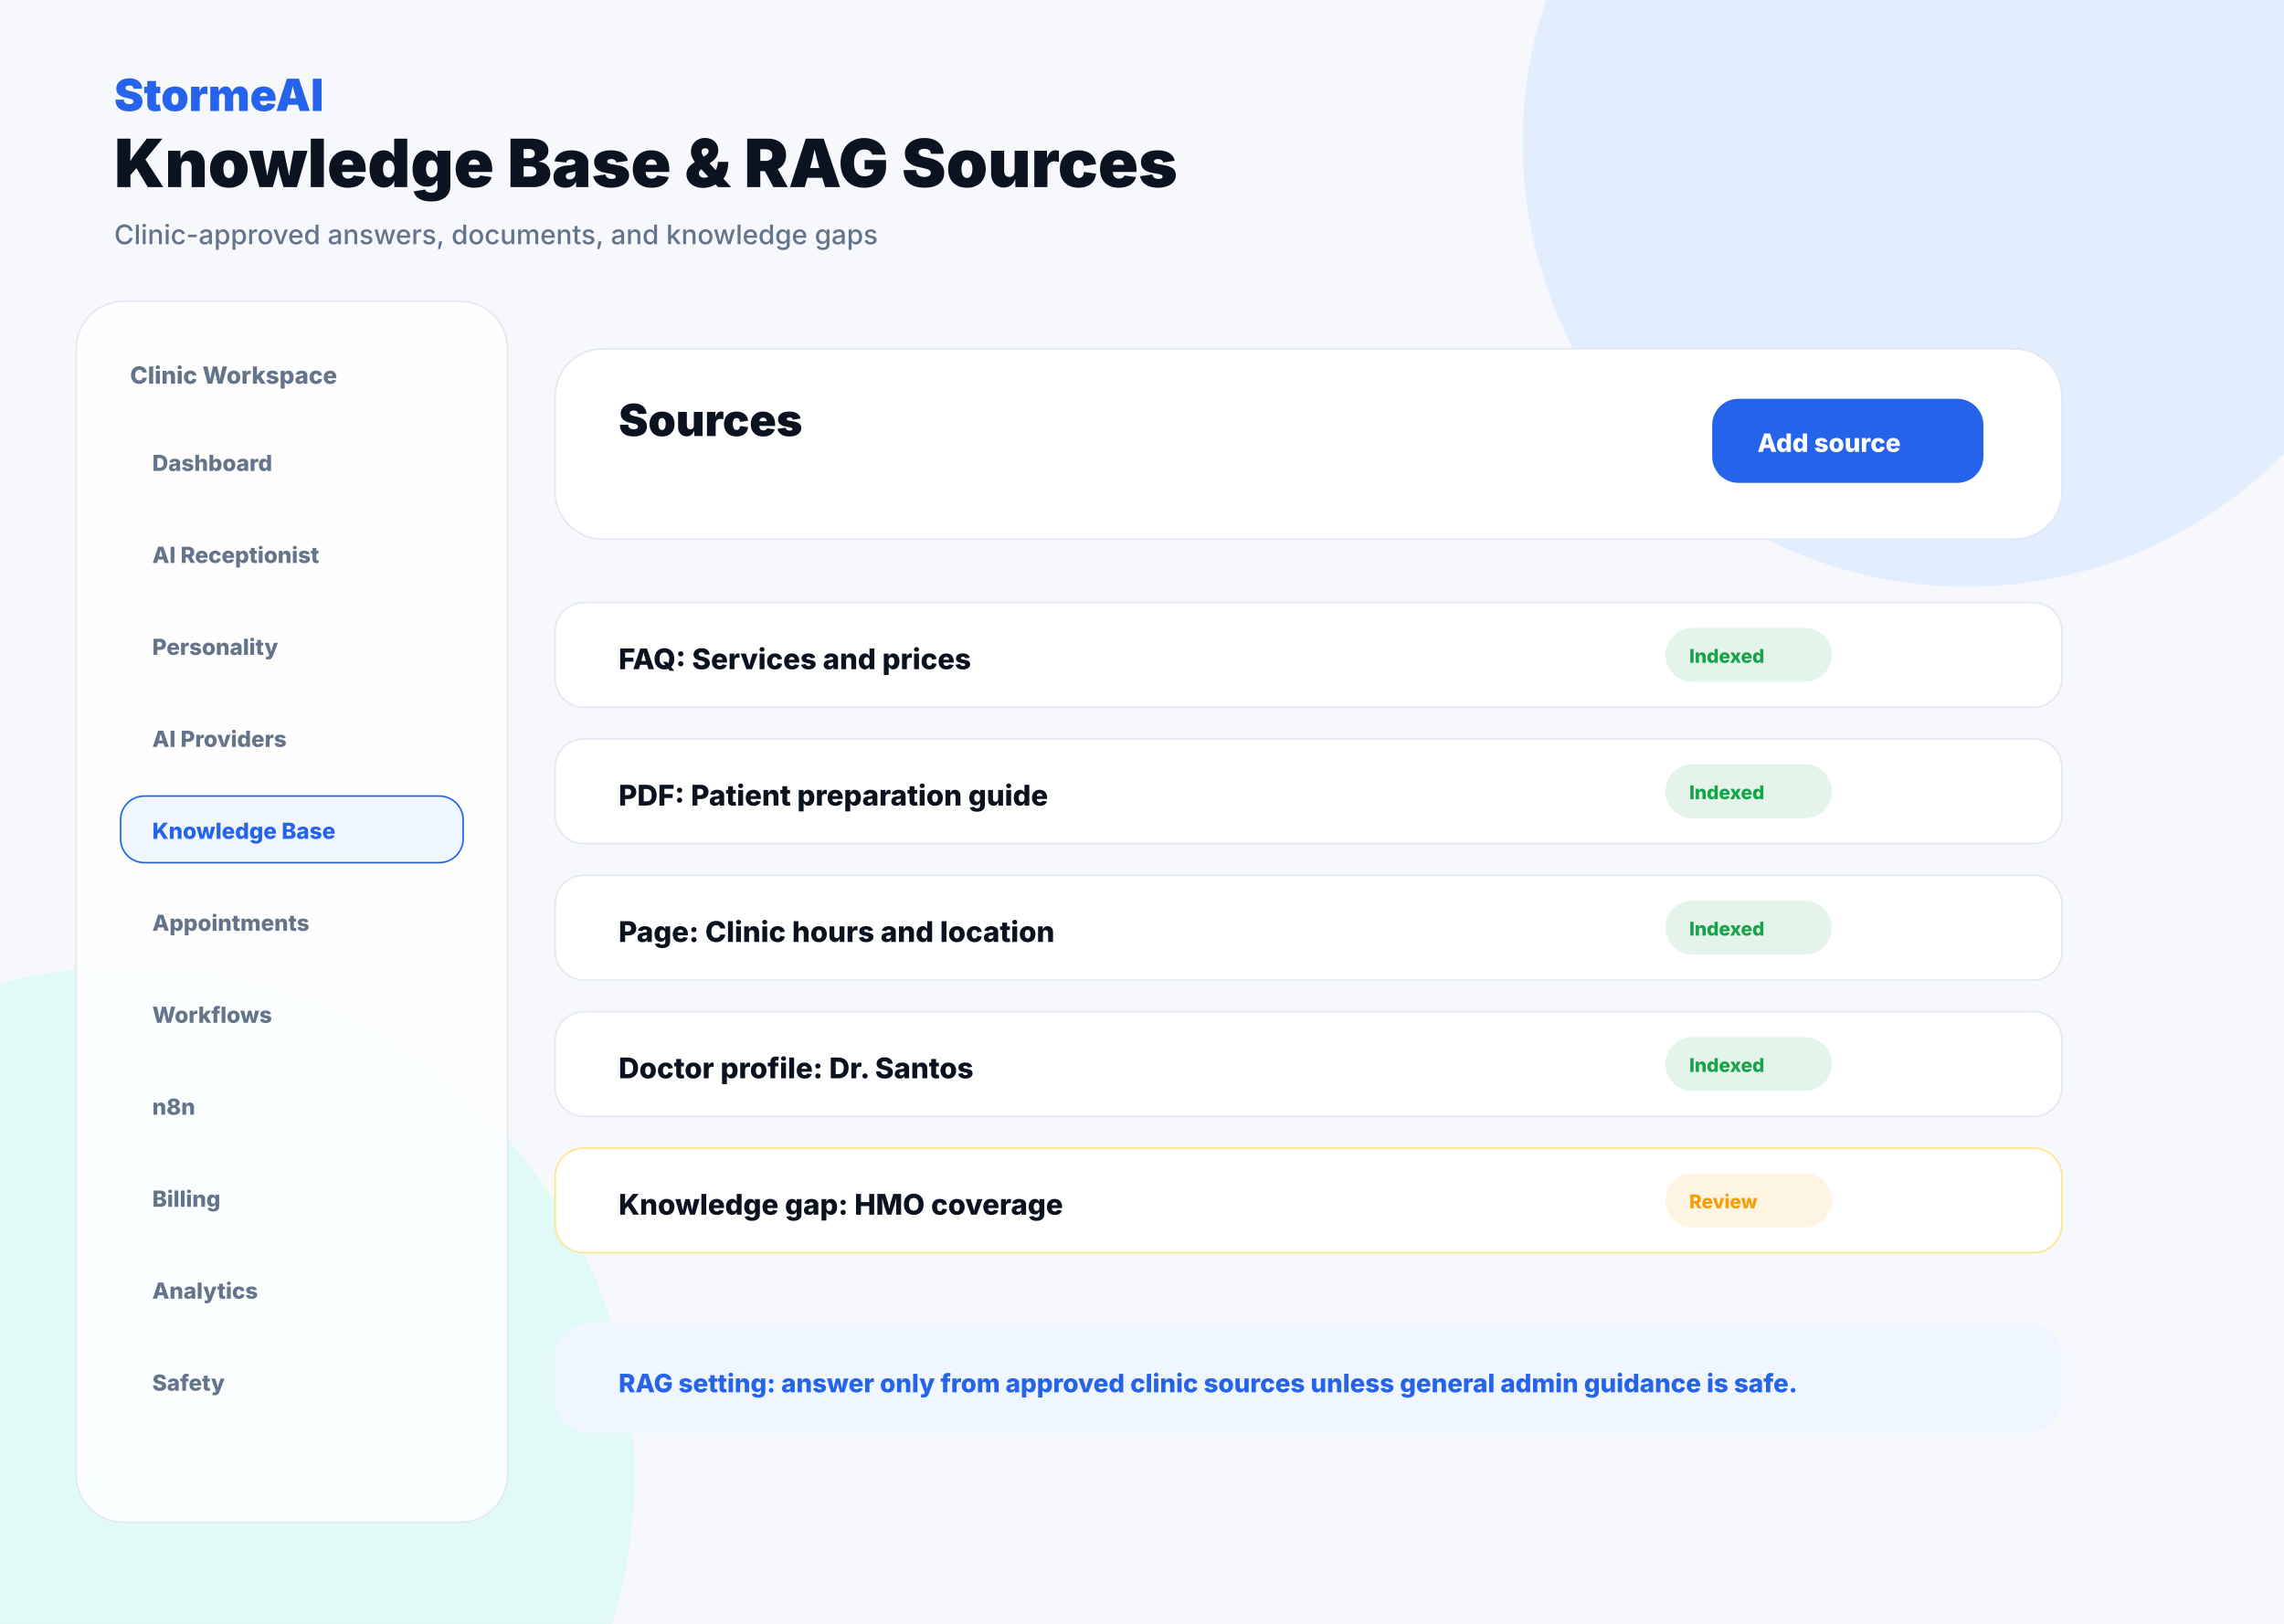
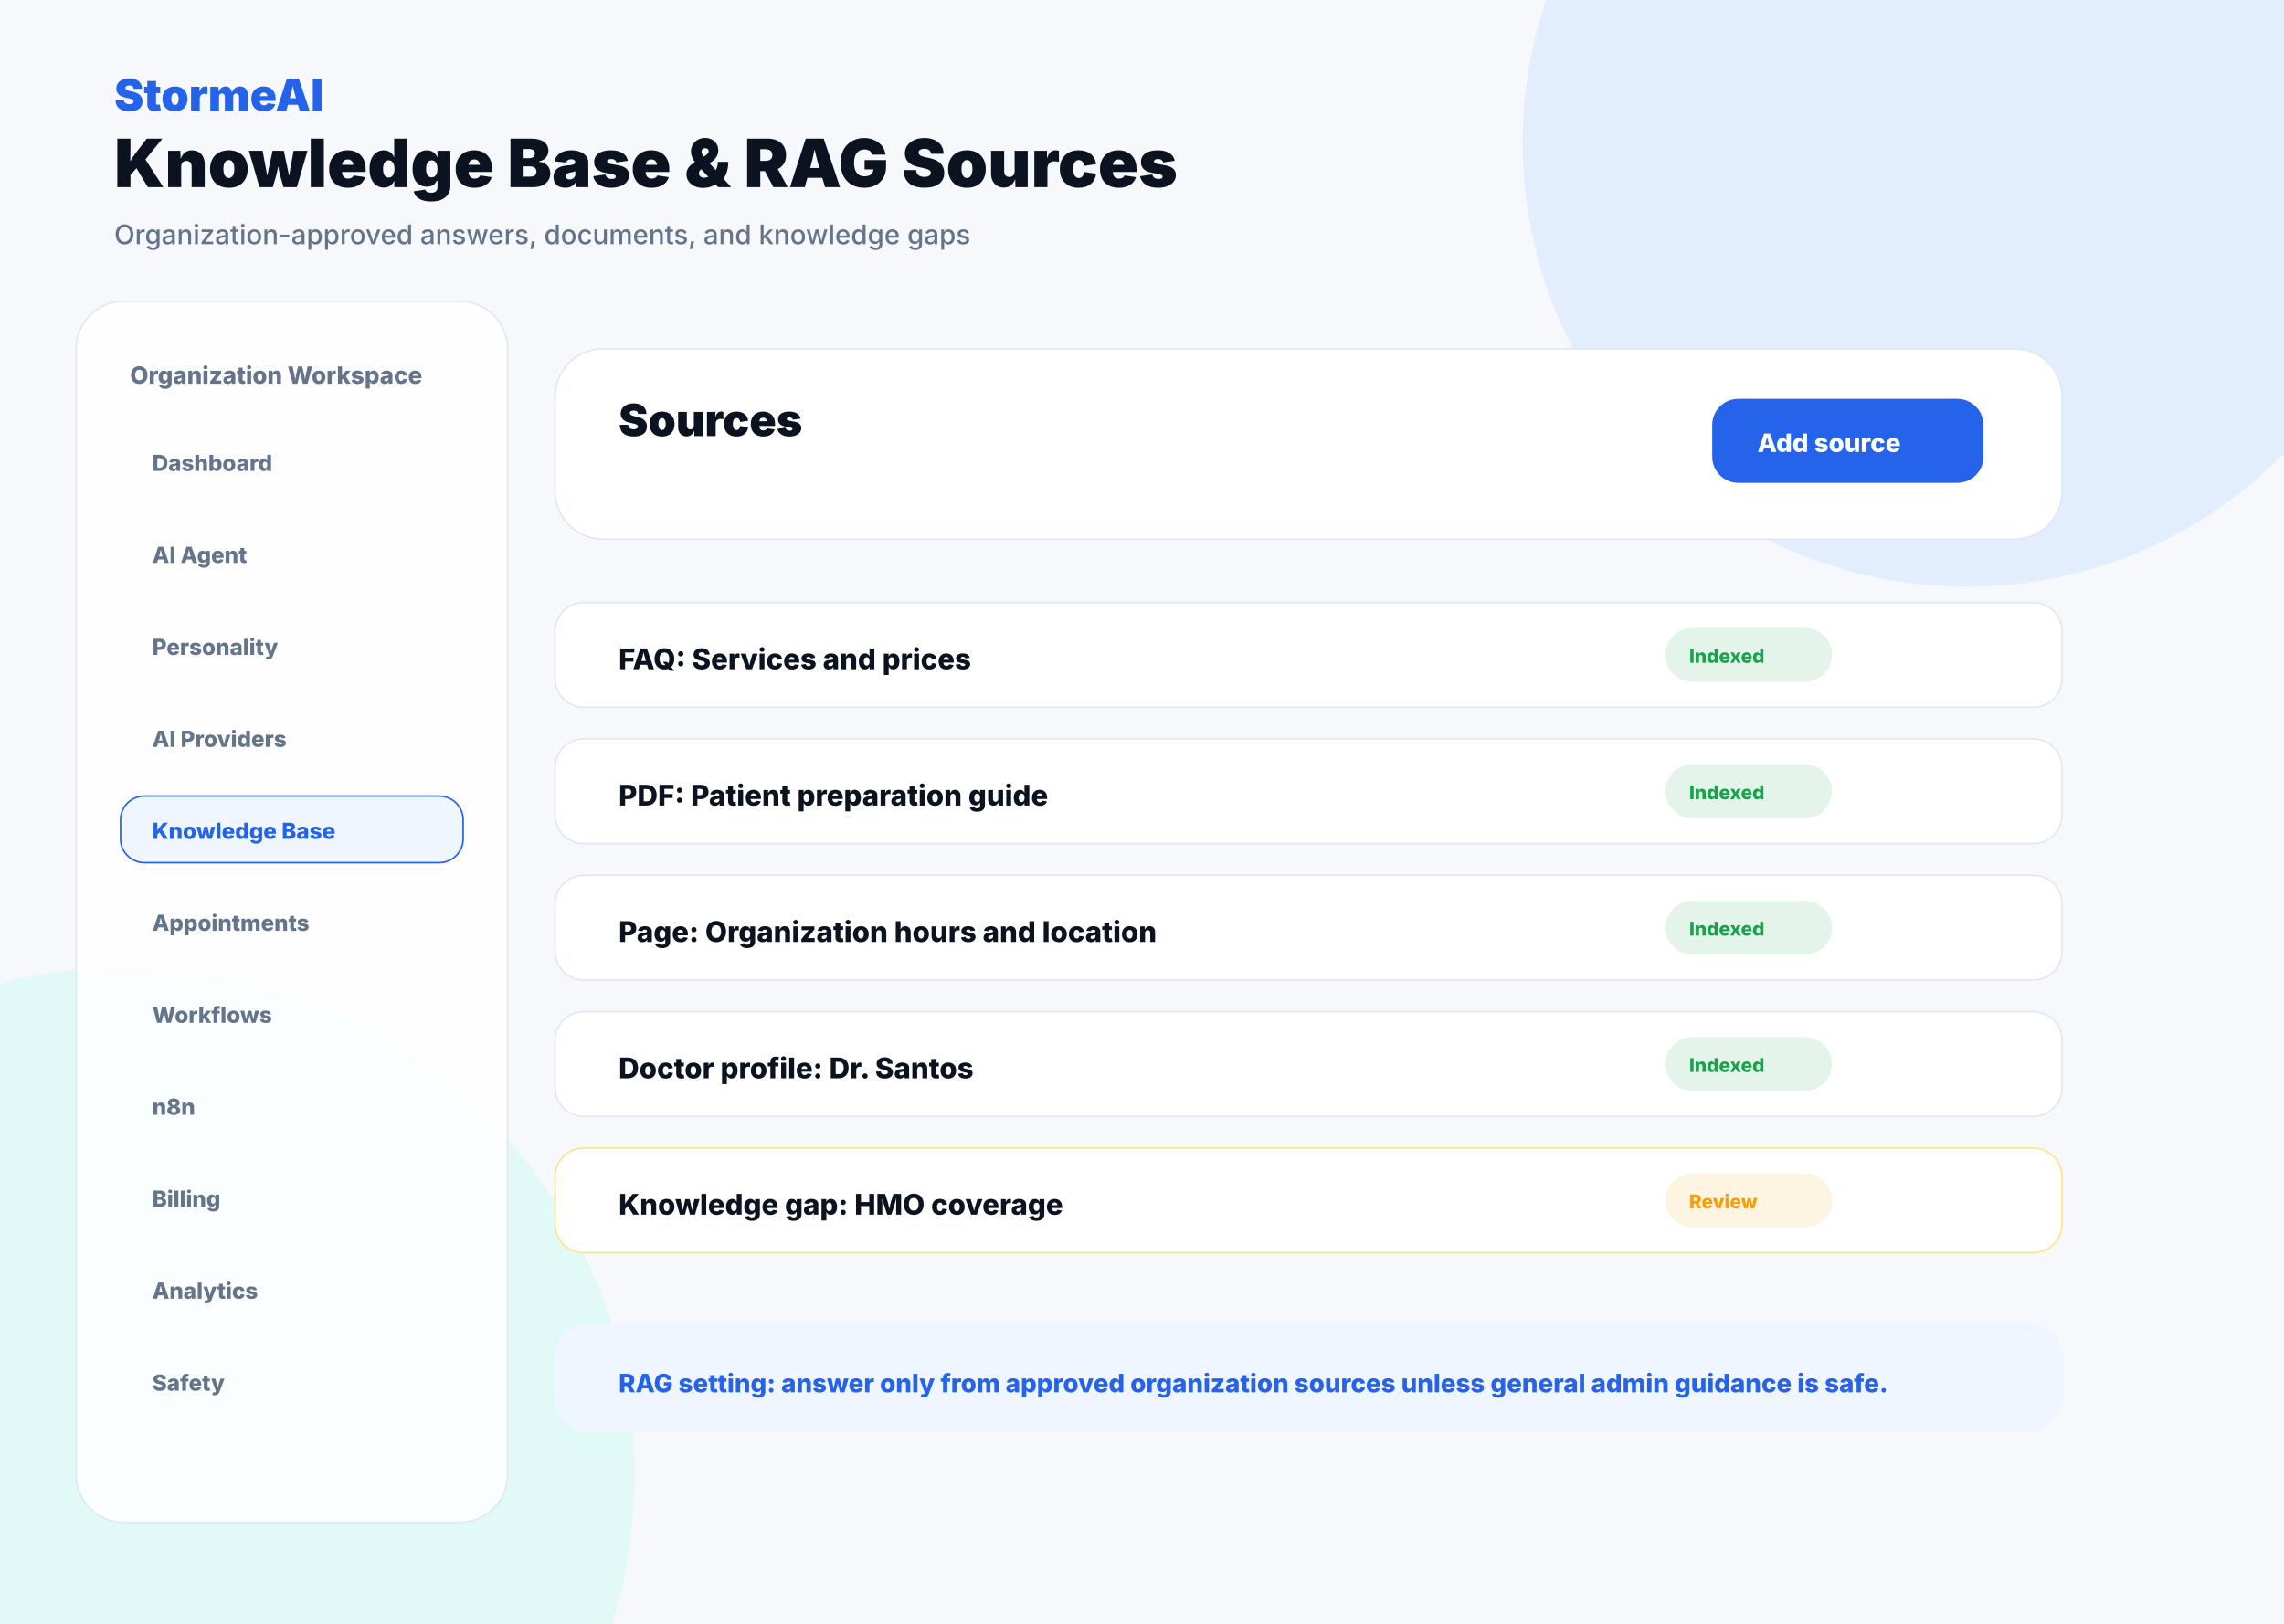
<svg xmlns="http://www.w3.org/2000/svg" width="1440" height="1024" viewBox="0 0 1440 1024" fill="none">
  <defs>
    <filter id="shadow" x="-20%" y="-20%" width="140%" height="140%">
      <feDropShadow dx="0" dy="18" stdDeviation="18" flood-color="#0F172A" flood-opacity="0.08" />
    </filter>
    <linearGradient id="hero" x1="0" y1="0" x2="1" y2="1">
      <stop stop-color="#2563EB" />
      <stop offset="1" stop-color="#14B8A6" />
    </linearGradient>
  </defs>
  <rect width="1440" height="1024" fill="#F6F8FC" />
  <circle cx="1240" cy="90" r="280" fill="#DBEAFE" opacity="0.75" />
  <circle cx="80" cy="930" r="320" fill="#CCFBF1" opacity="0.5" />
  <text x="72" y="70" font-family="Inter, Geist, Arial, sans-serif" font-size="28" font-weight="900" fill="#2563EB">StormeAI</text>
  <text x="72" y="118" font-family="Inter, Geist, Arial, sans-serif" font-size="42" font-weight="850" fill="#0B1220">Knowledge Base &amp; RAG Sources</text>
-   <text x="72" y="154" font-family="Inter, Geist, Arial, sans-serif" font-size="17" font-weight="500" fill="#64748B">Clinic-approved answers, documents, and knowledge gaps</text>
+   <text x="72" y="154" font-family="Inter, Geist, Arial, sans-serif" font-size="17" font-weight="500" fill="#64748B">Organization-approved answers, documents, and knowledge gaps</text>
  <rect x="48" y="190" width="272" height="770" rx="30" fill="rgba(255,255,255,.86)" stroke="#E2E8F0" stroke-width="1" />
-   <text x="82" y="242" font-family="Inter, Geist, Arial, sans-serif" font-size="15" font-weight="800" fill="#64748B">Clinic Workspace</text>
+   <text x="82" y="242" font-family="Inter, Geist, Arial, sans-serif" font-size="15" font-weight="800" fill="#64748B">Organization Workspace</text>
  <rect x="76" y="270" width="216" height="42" rx="15" fill="transparent" stroke="transparent" stroke-width="1" />
  <text x="96" y="297" font-family="Inter, Geist, Arial, sans-serif" font-size="14" font-weight="800" fill="#64748B">Dashboard</text>
  <rect x="76" y="328" width="216" height="42" rx="15" fill="transparent" stroke="transparent" stroke-width="1" />
-   <text x="96" y="355" font-family="Inter, Geist, Arial, sans-serif" font-size="14" font-weight="800" fill="#64748B">AI Receptionist</text>
+   <text x="96" y="355" font-family="Inter, Geist, Arial, sans-serif" font-size="14" font-weight="800" fill="#64748B">AI Agent</text>
  <rect x="76" y="386" width="216" height="42" rx="15" fill="transparent" stroke="transparent" stroke-width="1" />
  <text x="96" y="413" font-family="Inter, Geist, Arial, sans-serif" font-size="14" font-weight="800" fill="#64748B">Personality</text>
  <rect x="76" y="444" width="216" height="42" rx="15" fill="transparent" stroke="transparent" stroke-width="1" />
  <text x="96" y="471" font-family="Inter, Geist, Arial, sans-serif" font-size="14" font-weight="800" fill="#64748B">AI Providers</text>
  <rect x="76" y="502" width="216" height="42" rx="15" fill="#EFF6FF" stroke="#2563EB" stroke-width="1" />
  <text x="96" y="529" font-family="Inter, Geist, Arial, sans-serif" font-size="14" font-weight="800" fill="#2563EB">Knowledge Base</text>
  <rect x="76" y="560" width="216" height="42" rx="15" fill="transparent" stroke="transparent" stroke-width="1" />
  <text x="96" y="587" font-family="Inter, Geist, Arial, sans-serif" font-size="14" font-weight="800" fill="#64748B">Appointments</text>
  <rect x="76" y="618" width="216" height="42" rx="15" fill="transparent" stroke="transparent" stroke-width="1" />
  <text x="96" y="645" font-family="Inter, Geist, Arial, sans-serif" font-size="14" font-weight="800" fill="#64748B">Workflows</text>
  <rect x="76" y="676" width="216" height="42" rx="15" fill="transparent" stroke="transparent" stroke-width="1" />
  <text x="96" y="703" font-family="Inter, Geist, Arial, sans-serif" font-size="14" font-weight="800" fill="#64748B">n8n</text>
  <rect x="76" y="734" width="216" height="42" rx="15" fill="transparent" stroke="transparent" stroke-width="1" />
  <text x="96" y="761" font-family="Inter, Geist, Arial, sans-serif" font-size="14" font-weight="800" fill="#64748B">Billing</text>
  <rect x="76" y="792" width="216" height="42" rx="15" fill="transparent" stroke="transparent" stroke-width="1" />
  <text x="96" y="819" font-family="Inter, Geist, Arial, sans-serif" font-size="14" font-weight="800" fill="#64748B">Analytics</text>
  <rect x="76" y="850" width="216" height="42" rx="15" fill="transparent" stroke="transparent" stroke-width="1" />
  <text x="96" y="877" font-family="Inter, Geist, Arial, sans-serif" font-size="14" font-weight="800" fill="#64748B">Safety</text>
  <rect x="350" y="220" width="950" height="120" rx="30" fill="#FFFFFF" stroke="#E2E8F0" stroke-width="1" />
  <text x="390" y="275" font-family="Inter, Geist, Arial, sans-serif" font-size="28" font-weight="900" fill="#0B1220">Sources</text>
  <rect x="1080" y="252" width="170" height="52" rx="16" fill="#2563EB" stroke="#2563EB" stroke-width="1" />
  <text x="1108" y="285" font-family="Inter, Geist, Arial, sans-serif" font-size="16" font-weight="800" fill="#FFF">Add source</text>
  <rect x="350" y="380" width="950" height="66" rx="18" fill="#FFFFFF" stroke="#E2E8F0" stroke-width="1" />
  <text x="390" y="422" font-family="Inter, Geist, Arial, sans-serif" font-size="18" font-weight="800" fill="#0B1220">FAQ: Services and prices</text>
  <rect x="1050" y="396" width="105" height="34" rx="17" fill="#16A34A" opacity="0.12" />
  <text x="1065" y="418" font-family="Inter, Arial" font-size="12" font-weight="800" fill="#16A34A">Indexed</text>
  <rect x="350" y="466" width="950" height="66" rx="18" fill="#FFFFFF" stroke="#E2E8F0" stroke-width="1" />
  <text x="390" y="508" font-family="Inter, Geist, Arial, sans-serif" font-size="18" font-weight="800" fill="#0B1220">PDF: Patient preparation guide</text>
  <rect x="1050" y="482" width="105" height="34" rx="17" fill="#16A34A" opacity="0.12" />
  <text x="1065" y="504" font-family="Inter, Arial" font-size="12" font-weight="800" fill="#16A34A">Indexed</text>
  <rect x="350" y="552" width="950" height="66" rx="18" fill="#FFFFFF" stroke="#E2E8F0" stroke-width="1" />
-   <text x="390" y="594" font-family="Inter, Geist, Arial, sans-serif" font-size="18" font-weight="800" fill="#0B1220">Page: Clinic hours and location</text>
+   <text x="390" y="594" font-family="Inter, Geist, Arial, sans-serif" font-size="18" font-weight="800" fill="#0B1220">Page: Organization hours and location</text>
  <rect x="1050" y="568" width="105" height="34" rx="17" fill="#16A34A" opacity="0.12" />
  <text x="1065" y="590" font-family="Inter, Arial" font-size="12" font-weight="800" fill="#16A34A">Indexed</text>
  <rect x="350" y="638" width="950" height="66" rx="18" fill="#FFFFFF" stroke="#E2E8F0" stroke-width="1" />
  <text x="390" y="680" font-family="Inter, Geist, Arial, sans-serif" font-size="18" font-weight="800" fill="#0B1220">Doctor profile: Dr. Santos</text>
  <rect x="1050" y="654" width="105" height="34" rx="17" fill="#16A34A" opacity="0.12" />
  <text x="1065" y="676" font-family="Inter, Arial" font-size="12" font-weight="800" fill="#16A34A">Indexed</text>
  <rect x="350" y="724" width="950" height="66" rx="18" fill="#FFFFFF" stroke="#FDE68A" stroke-width="1" />
  <text x="390" y="766" font-family="Inter, Geist, Arial, sans-serif" font-size="18" font-weight="800" fill="#0B1220">Knowledge gap: HMO coverage</text>
  <rect x="1050" y="740" width="105" height="34" rx="17" fill="#F59E0B" opacity="0.12" />
  <text x="1065" y="762" font-family="Inter, Arial" font-size="12" font-weight="800" fill="#F59E0B">Review</text>
  <rect x="350" y="835" width="950" height="68" rx="22" fill="#EFF6FF" stroke="#EFF6FF" stroke-width="1" />
-   <text x="390" y="878" font-family="Inter, Geist, Arial, sans-serif" font-size="16" font-weight="800" fill="#2563EB">RAG setting: answer only from approved clinic sources unless general admin guidance is safe.</text>
+   <text x="390" y="878" font-family="Inter, Geist, Arial, sans-serif" font-size="16" font-weight="800" fill="#2563EB">RAG setting: answer only from approved organization sources unless general admin guidance is safe.</text>
</svg>
